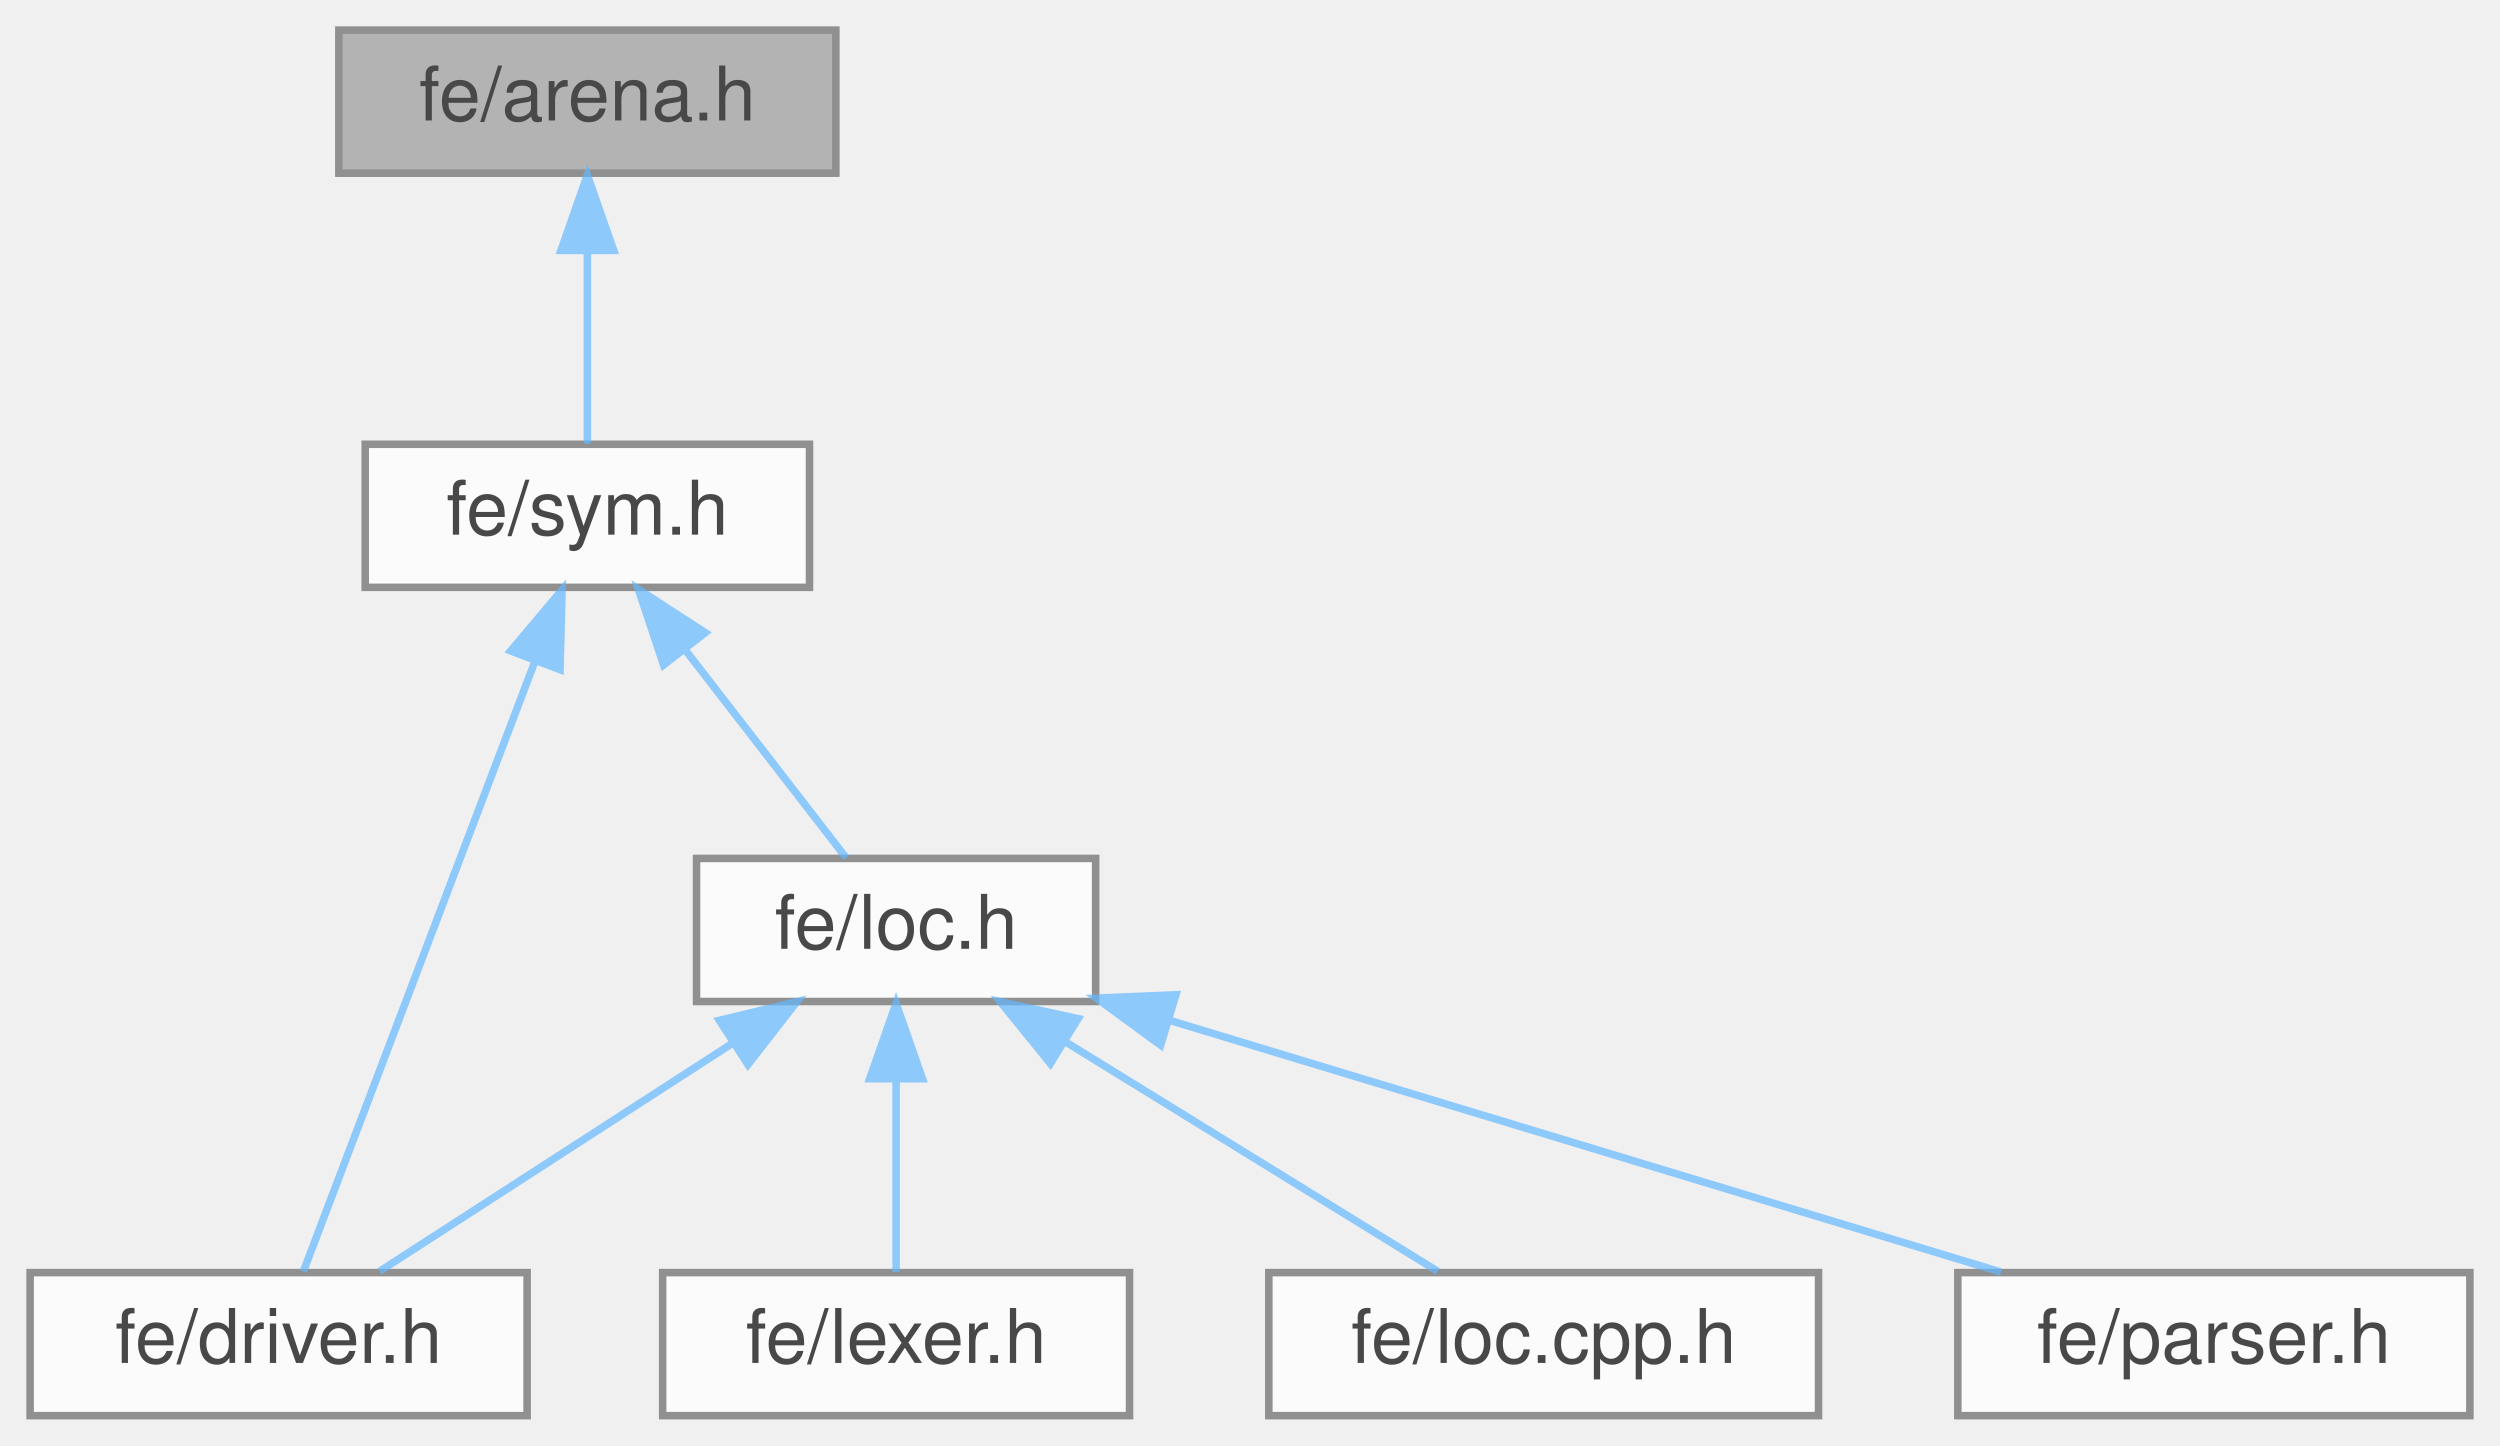
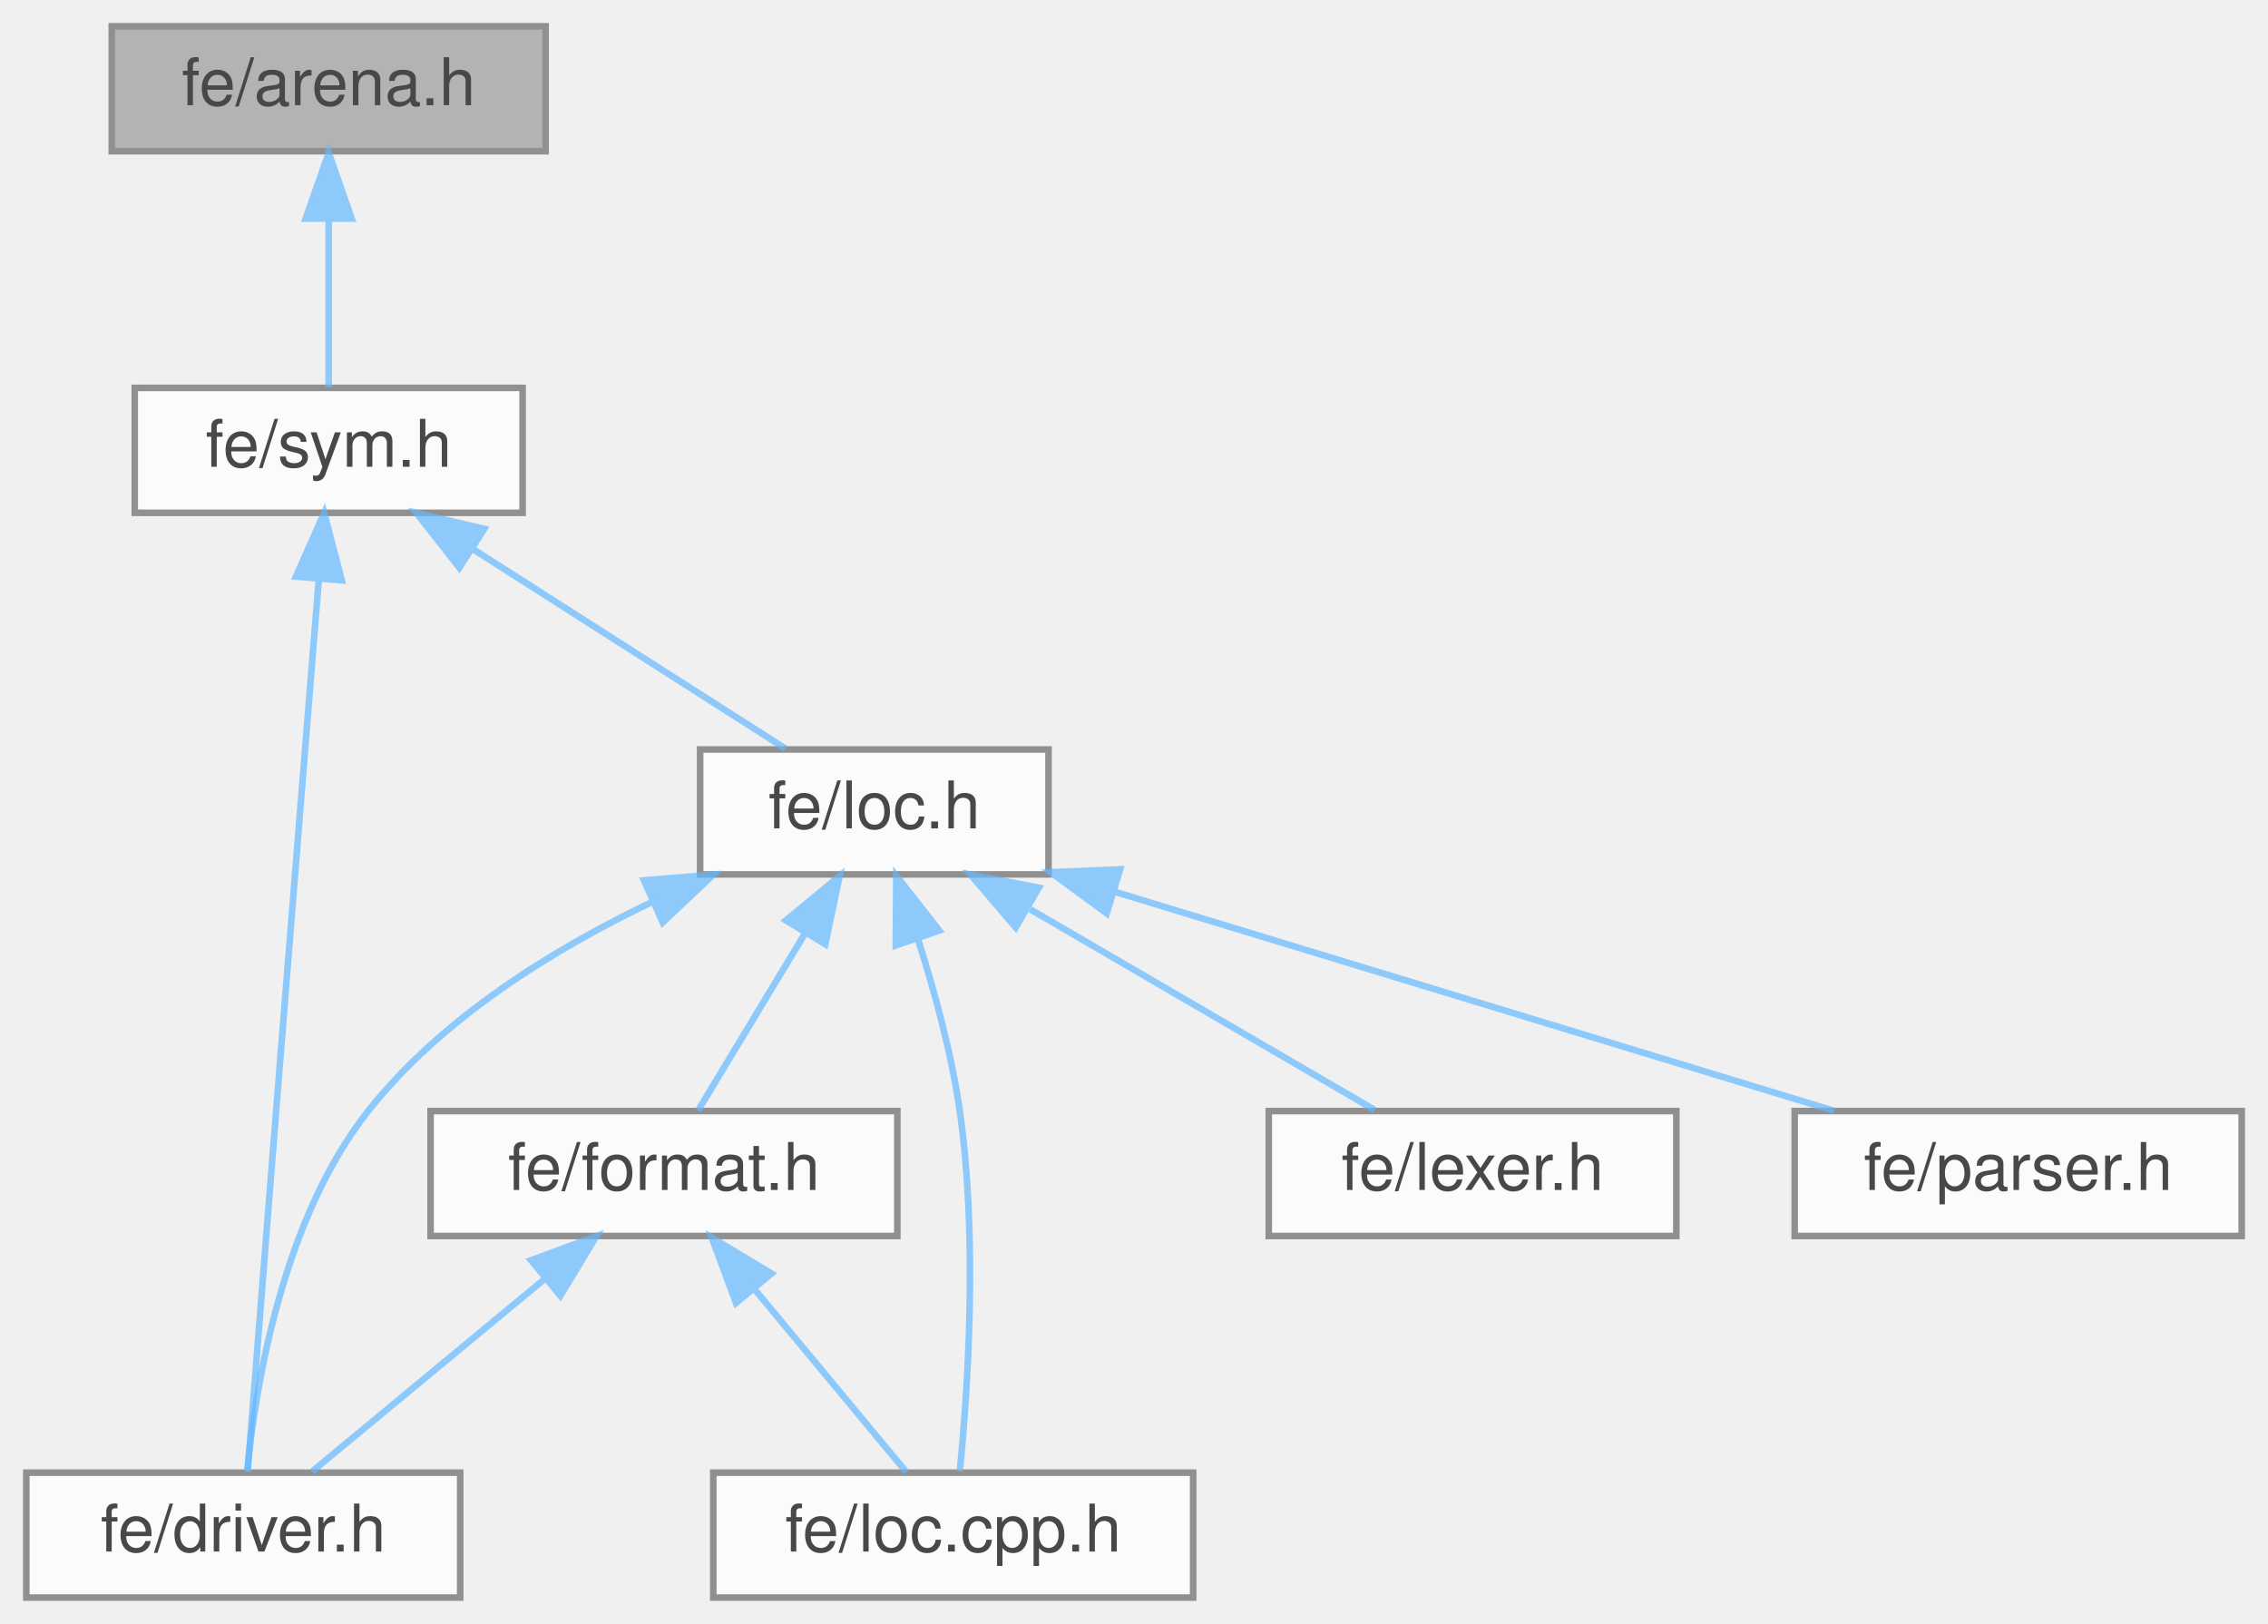
- <svg xmlns="http://www.w3.org/2000/svg" xmlns:xlink="http://www.w3.org/1999/xlink" width="332pt" height="192pt" viewBox="0.00 0.00 332.00 192.00">
+ <svg xmlns="http://www.w3.org/2000/svg" xmlns:xlink="http://www.w3.org/1999/xlink" width="345pt" height="247pt" viewBox="0.00 0.00 345.00 247.00">
  <svg id="main" version="1.1" xml:space="preserve">
    <style type="text/css">
.node, .edge {opacity: 0.7;}
.node.selected, .edge.selected {opacity: 1;}
.edge:hover path { stroke: red; }
.edge:hover polygon { stroke: red; fill: red; }
</style>
    <svg id="graph" class="graph">
-       <g id="graph0" class="graph" transform="scale(1 1) rotate(0) translate(4 188)">
+       <g id="graph0" class="graph" transform="scale(1 1) rotate(0) translate(4 243)">
        <g id="Node000001" class="node">
          <g id="a_Node000001">
            <a xlink:title=" ">
-               <polygon fill="#999999" stroke="#666666" points="107,-184 41,-184 41,-165 107,-165 107,-184" />
-               <text text-anchor="middle" x="74" y="-172" font-family="Helvetica,sans-Serif" font-size="10.00">fe/arena.h</text>
+               <polygon fill="#999999" stroke="#666666" points="79,-239 13,-239 13,-220 79,-220 79,-239" />
+               <text text-anchor="middle" x="46" y="-227" font-family="Helvetica,sans-Serif" font-size="10.00">fe/arena.h</text>
            </a>
          </g>
        </g>
        <g id="Node000002" class="node">
          <g id="a_Node000002">
            <a xlink:href="sym_8h.html" target="_top" xlink:title=" ">
-               <polygon fill="white" stroke="#666666" points="103.5,-129 44.5,-129 44.5,-110 103.5,-110 103.5,-129" />
-               <text text-anchor="middle" x="74" y="-117" font-family="Helvetica,sans-Serif" font-size="10.00">fe/sym.h</text>
+               <polygon fill="white" stroke="#666666" points="75.5,-184 16.5,-184 16.5,-165 75.5,-165 75.5,-184" />
+               <text text-anchor="middle" x="46" y="-172" font-family="Helvetica,sans-Serif" font-size="10.00">fe/sym.h</text>
            </a>
          </g>
        </g>
        <g id="edge1_Node000001_Node000002" class="edge">
          <g id="a_edge1_Node000001_Node000002">
            <a xlink:title=" ">
-               <path fill="none" stroke="#63b8ff" d="M74,-154.66C74,-145.93 74,-135.99 74,-129.09" />
-               <polygon fill="#63b8ff" stroke="#63b8ff" points="70.5,-154.75 74,-164.75 77.5,-154.75 70.5,-154.75" />
+               <path fill="none" stroke="#63b8ff" d="M46,-209.66C46,-200.93 46,-190.99 46,-184.09" />
+               <polygon fill="#63b8ff" stroke="#63b8ff" points="42.5,-209.75 46,-219.75 49.5,-209.75 42.5,-209.75" />
            </a>
          </g>
        </g>
        <g id="Node000003" class="node">
          <g id="a_Node000003">
            <a xlink:href="driver_8h.html" target="_top" xlink:title=" ">
              <polygon fill="white" stroke="#666666" points="66,-19 0,-19 0,0 66,0 66,-19" />
              <text text-anchor="middle" x="33" y="-7" font-family="Helvetica,sans-Serif" font-size="10.00">fe/driver.h</text>
            </a>
          </g>
        </g>
        <g id="edge2_Node000002_Node000003" class="edge">
          <g id="a_edge2_Node000002_Node000003">
            <a xlink:title=" ">
-               <path fill="none" stroke="#63b8ff" d="M67.02,-100.12C58.08,-76.56 42.93,-36.66 36.29,-19.16" />
-               <polygon fill="#63b8ff" stroke="#63b8ff" points="63.82,-101.56 70.64,-109.66 70.37,-99.07 63.82,-101.56" />
+               <path fill="none" stroke="#63b8ff" d="M44.49,-154.8C42.87,-134.8 40.24,-102.16 38,-74 36.44,-54.38 34.63,-31.34 33.67,-19.13" />
+               <polygon fill="#63b8ff" stroke="#63b8ff" points="41.02,-155.3 45.31,-164.98 47.99,-154.73 41.02,-155.3" />
            </a>
          </g>
        </g>
        <g id="Node000004" class="node">
          <g id="a_Node000004">
            <a xlink:href="loc_8h.html" target="_top" xlink:title=" ">
-               <polygon fill="white" stroke="#666666" points="141.5,-74 88.5,-74 88.5,-55 141.5,-55 141.5,-74" />
-               <text text-anchor="middle" x="115" y="-62" font-family="Helvetica,sans-Serif" font-size="10.00">fe/loc.h</text>
+               <polygon fill="white" stroke="#666666" points="155.5,-129 102.5,-129 102.5,-110 155.5,-110 155.5,-129" />
+               <text text-anchor="middle" x="129" y="-117" font-family="Helvetica,sans-Serif" font-size="10.00">fe/loc.h</text>
            </a>
          </g>
        </g>
        <g id="edge3_Node000002_Node000004" class="edge">
          <g id="a_edge3_Node000002_Node000004">
            <a xlink:title=" ">
-               <path fill="none" stroke="#63b8ff" d="M87.02,-101.67C94.12,-92.5 102.6,-81.52 108.36,-74.09" />
-               <polygon fill="#63b8ff" stroke="#63b8ff" points="84.12,-99.7 80.77,-109.75 89.66,-103.98 84.12,-99.7" />
+               <path fill="none" stroke="#63b8ff" d="M68.04,-159.42C83.11,-149.81 102.59,-137.37 115.42,-129.17" />
+               <polygon fill="#63b8ff" stroke="#63b8ff" points="65.88,-156.65 59.34,-164.98 69.65,-162.55 65.88,-156.65" />
            </a>
          </g>
        </g>
        <g id="edge4_Node000004_Node000003" class="edge">
          <g id="a_edge4_Node000004_Node000003">
            <a xlink:title=" ">
-               <path fill="none" stroke="#63b8ff" d="M93.22,-49.42C78.34,-39.81 59.09,-27.37 46.41,-19.17" />
-               <polygon fill="#63b8ff" stroke="#63b8ff" points="91.53,-52.5 101.83,-54.98 95.33,-46.62 91.53,-52.5" />
+               <path fill="none" stroke="#63b8ff" d="M95.36,-105.88C80.18,-98.64 63.18,-88.15 52,-74 39.02,-57.57 34.89,-32.41 33.59,-19.23" />
+               <polygon fill="#63b8ff" stroke="#63b8ff" points="93.96,-109.09 104.52,-109.97 96.81,-102.69 93.96,-109.09" />
            </a>
          </g>
        </g>
        <g id="Node000005" class="node">
          <g id="a_Node000005">
-             <a xlink:href="lexer_8h.html" target="_top" xlink:title=" ">
-               <polygon fill="white" stroke="#666666" points="146,-19 84,-19 84,0 146,0 146,-19" />
-               <text text-anchor="middle" x="115" y="-7" font-family="Helvetica,sans-Serif" font-size="10.00">fe/lexer.h</text>
+             <a xlink:href="format_8h.html" target="_top" xlink:title=" ">
+               <polygon fill="white" stroke="#666666" points="132.5,-74 61.5,-74 61.5,-55 132.5,-55 132.5,-74" />
+               <text text-anchor="middle" x="97" y="-62" font-family="Helvetica,sans-Serif" font-size="10.00">fe/format.h</text>
            </a>
          </g>
        </g>
        <g id="edge5_Node000004_Node000005" class="edge">
          <g id="a_edge5_Node000004_Node000005">
            <a xlink:title=" ">
-               <path fill="none" stroke="#63b8ff" d="M115,-44.66C115,-35.93 115,-25.99 115,-19.09" />
-               <polygon fill="#63b8ff" stroke="#63b8ff" points="111.5,-44.75 115,-54.75 118.5,-44.75 111.5,-44.75" />
+               <path fill="none" stroke="#63b8ff" d="M118.5,-101.1C113.03,-92.04 106.58,-81.37 102.19,-74.09" />
+               <polygon fill="#63b8ff" stroke="#63b8ff" points="115.55,-103 123.72,-109.75 121.54,-99.38 115.55,-103" />
            </a>
          </g>
        </g>
        <g id="Node000006" class="node">
          <g id="a_Node000006">
            <a xlink:href="loc_8cpp_8h.html" target="_top" xlink:title=" ">
-               <polygon fill="white" stroke="#666666" points="237.5,-19 164.5,-19 164.5,0 237.5,0 237.5,-19" />
-               <text text-anchor="middle" x="201" y="-7" font-family="Helvetica,sans-Serif" font-size="10.00">fe/loc.cpp.h</text>
+               <polygon fill="white" stroke="#666666" points="177.5,-19 104.5,-19 104.5,0 177.5,0 177.5,-19" />
+               <text text-anchor="middle" x="141" y="-7" font-family="Helvetica,sans-Serif" font-size="10.00">fe/loc.cpp.h</text>
            </a>
          </g>
        </g>
-         <g id="edge6_Node000004_Node000006" class="edge">
-           <g id="a_edge6_Node000004_Node000006">
+         <g id="edge9_Node000004_Node000006" class="edge">
+           <g id="a_edge9_Node000004_Node000006">
            <a xlink:title=" ">
-               <path fill="none" stroke="#63b8ff" d="M137.4,-49.7C153.07,-40.04 173.51,-27.44 186.93,-19.17" />
-               <polygon fill="#63b8ff" stroke="#63b8ff" points="135.49,-46.76 128.82,-54.98 139.17,-52.72 135.49,-46.76" />
+               <path fill="none" stroke="#63b8ff" d="M135.64,-100.14C138.17,-92.21 140.75,-82.76 142,-74 144.78,-54.57 143.21,-31.46 142,-19.18" />
+               <polygon fill="#63b8ff" stroke="#63b8ff" points="132.26,-99.2 132.34,-109.8 138.88,-101.46 132.26,-99.2" />
            </a>
          </g>
        </g>
        <g id="Node000007" class="node">
          <g id="a_Node000007">
-             <a xlink:href="parser_8h.html" target="_top" xlink:title=" ">
-               <polygon fill="white" stroke="#666666" points="324,-19 256,-19 256,0 324,0 324,-19" />
-               <text text-anchor="middle" x="290" y="-7" font-family="Helvetica,sans-Serif" font-size="10.00">fe/parser.h</text>
+             <a xlink:href="lexer_8h.html" target="_top" xlink:title=" ">
+               <polygon fill="white" stroke="#666666" points="251,-74 189,-74 189,-55 251,-55 251,-74" />
+               <text text-anchor="middle" x="220" y="-62" font-family="Helvetica,sans-Serif" font-size="10.00">fe/lexer.h</text>
            </a>
          </g>
        </g>
-         <g id="edge7_Node000004_Node000007" class="edge">
-           <g id="a_edge7_Node000004_Node000007">
+         <g id="edge8_Node000004_Node000007" class="edge">
+           <g id="a_edge8_Node000004_Node000007">
            <a xlink:title=" ">
-               <path fill="none" stroke="#63b8ff" d="M151.24,-52.52C184.03,-42.59 231.66,-28.17 261.72,-19.07" />
-               <polygon fill="#63b8ff" stroke="#63b8ff" points="150.13,-49.2 141.58,-55.45 152.16,-55.9 150.13,-49.2" />
+               <path fill="none" stroke="#63b8ff" d="M152.7,-104.7C169.28,-95.04 190.91,-82.44 205.11,-74.17" />
+               <polygon fill="#63b8ff" stroke="#63b8ff" points="150.5,-101.93 143.62,-109.98 154.02,-107.98 150.5,-101.93" />
+             </a>
+           </g>
+         </g>
+         <g id="Node000008" class="node">
+           <g id="a_Node000008">
+             <a xlink:href="parser_8h.html" target="_top" xlink:title=" ">
+               <polygon fill="white" stroke="#666666" points="337,-74 269,-74 269,-55 337,-55 337,-74" />
+               <text text-anchor="middle" x="303" y="-62" font-family="Helvetica,sans-Serif" font-size="10.00">fe/parser.h</text>
+             </a>
+           </g>
+         </g>
+         <g id="edge10_Node000004_Node000008" class="edge">
+           <g id="a_edge10_Node000004_Node000008">
+             <a xlink:title=" ">
+               <path fill="none" stroke="#63b8ff" d="M165.43,-107.4C198.07,-97.46 245.25,-83.09 275.01,-74.03" />
+               <polygon fill="#63b8ff" stroke="#63b8ff" points="164.35,-104.07 155.81,-110.33 166.39,-110.77 164.35,-104.07" />
+             </a>
+           </g>
+         </g>
+         <g id="edge6_Node000005_Node000003" class="edge">
+           <g id="a_edge6_Node000005_Node000003">
+             <a xlink:title=" ">
+               <path fill="none" stroke="#63b8ff" d="M79.01,-48.6C67.54,-39.11 53.09,-27.13 43.47,-19.17" />
+               <polygon fill="#63b8ff" stroke="#63b8ff" points="76.78,-51.3 86.72,-54.98 81.25,-45.91 76.78,-51.3" />
+             </a>
+           </g>
+         </g>
+         <g id="edge7_Node000005_Node000006" class="edge">
+           <g id="a_edge7_Node000005_Node000006">
+             <a xlink:title=" ">
+               <path fill="none" stroke="#63b8ff" d="M110.73,-46.96C118.4,-37.72 127.63,-26.6 133.87,-19.09" />
+               <polygon fill="#63b8ff" stroke="#63b8ff" points="107.96,-44.82 104.27,-54.75 113.35,-49.29 107.96,-44.82" />
            </a>
          </g>
        </g>
      </g>
    </svg>
  </svg>
  <style type="text/css">

[data-mouse-over-selected='false'] { opacity: 0.7; }
[data-mouse-over-selected='true']  { opacity: 1.0; }

</style>
</svg>
